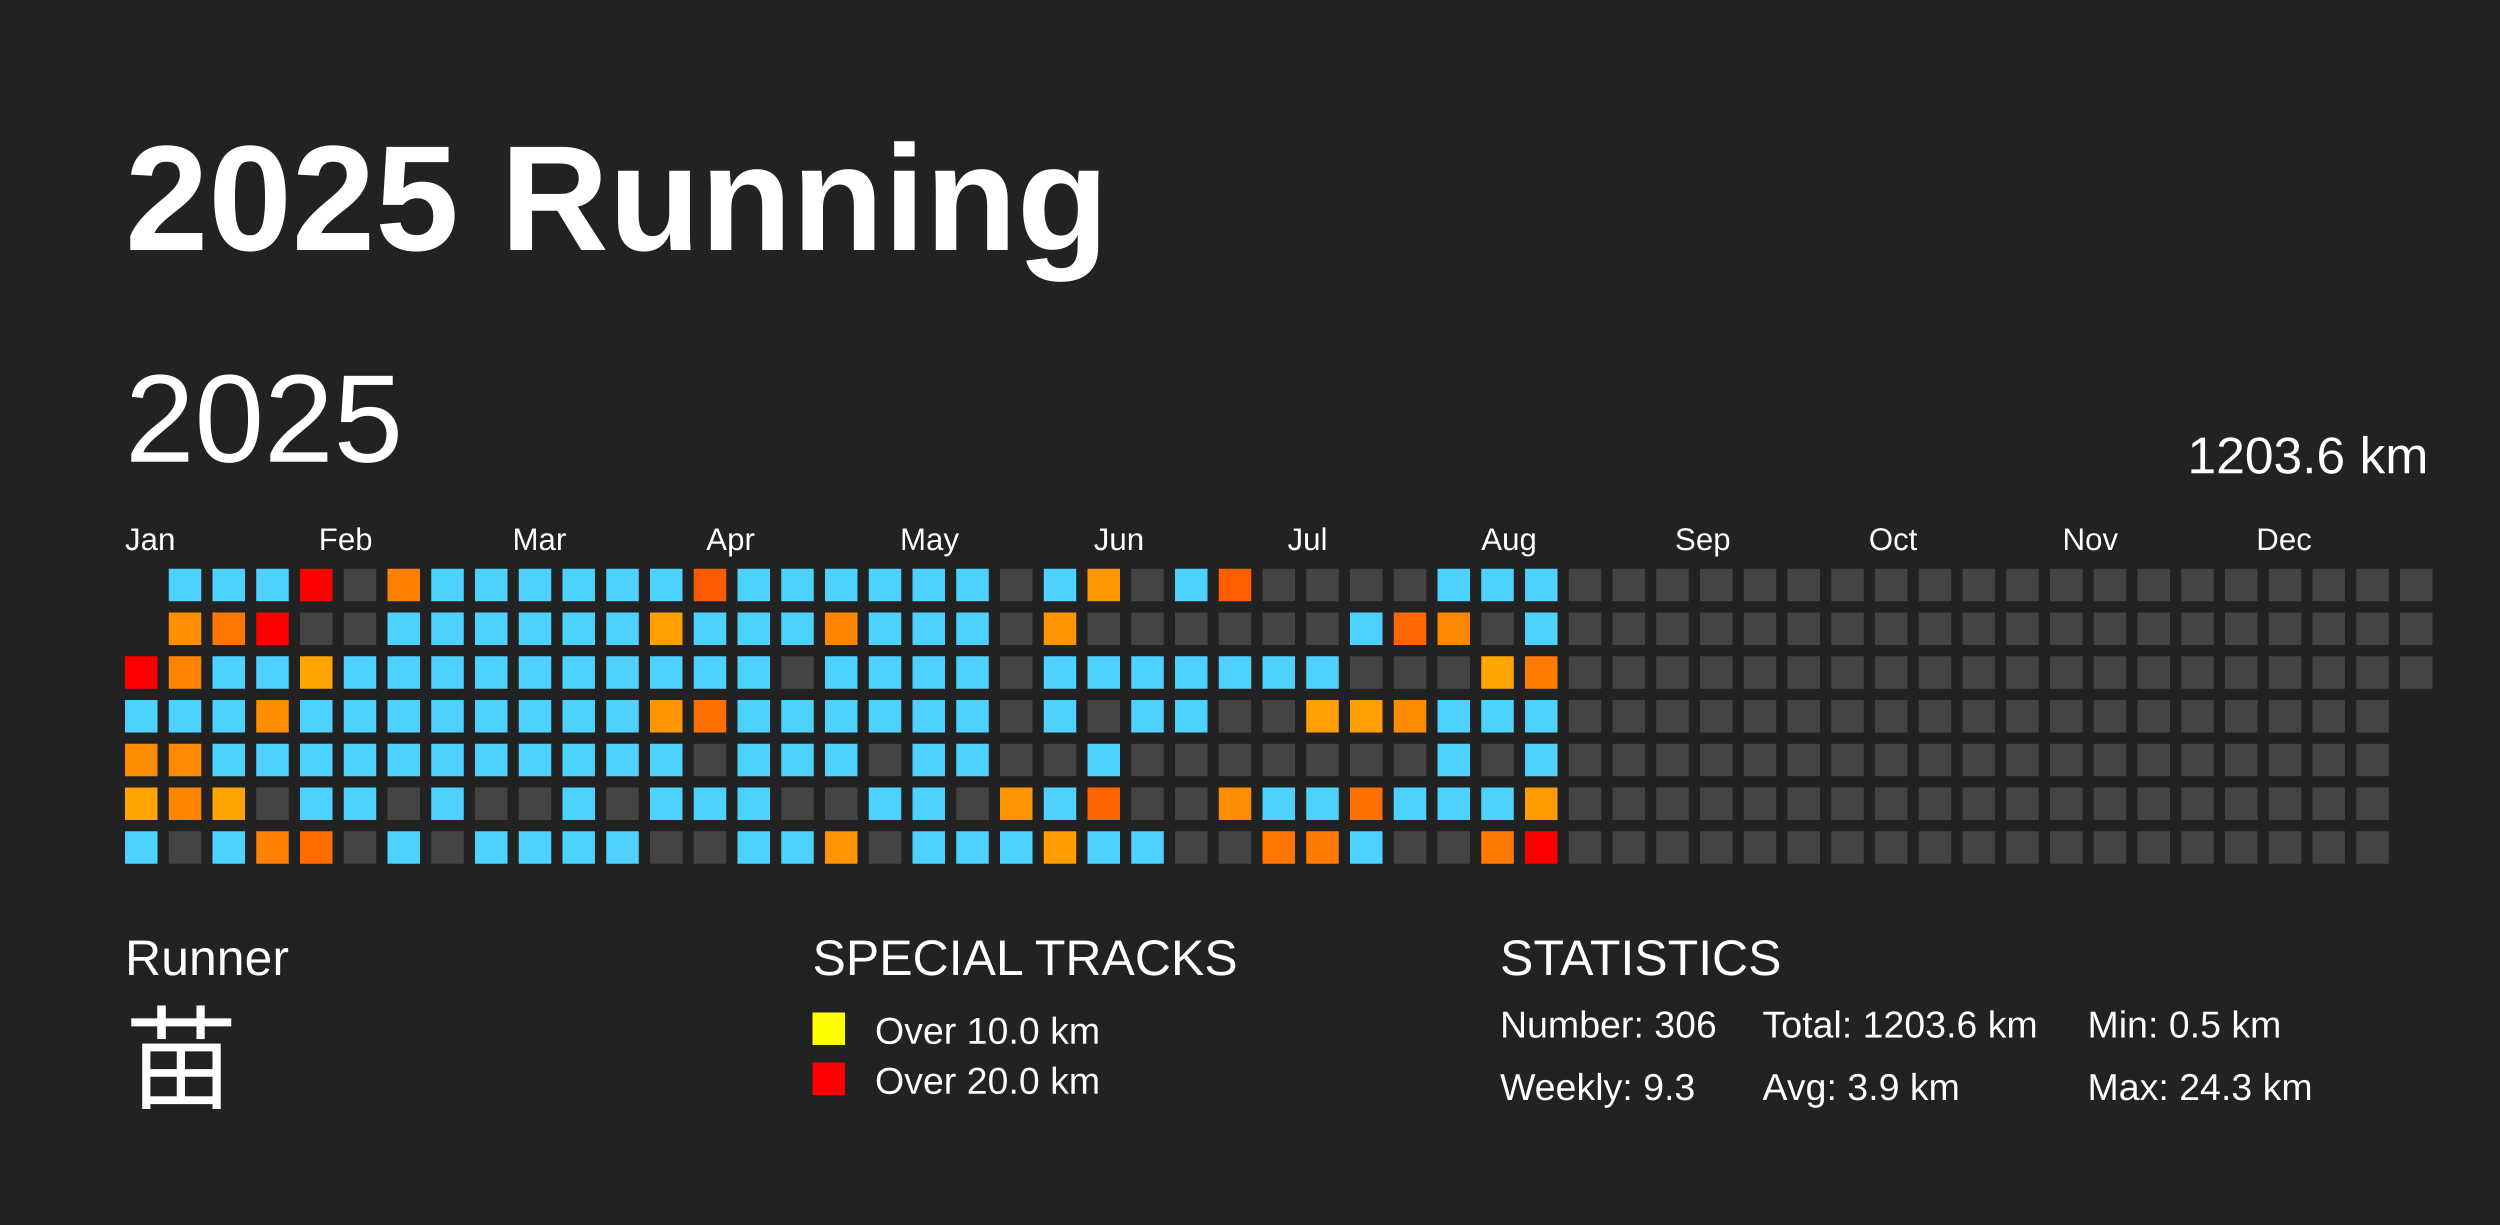
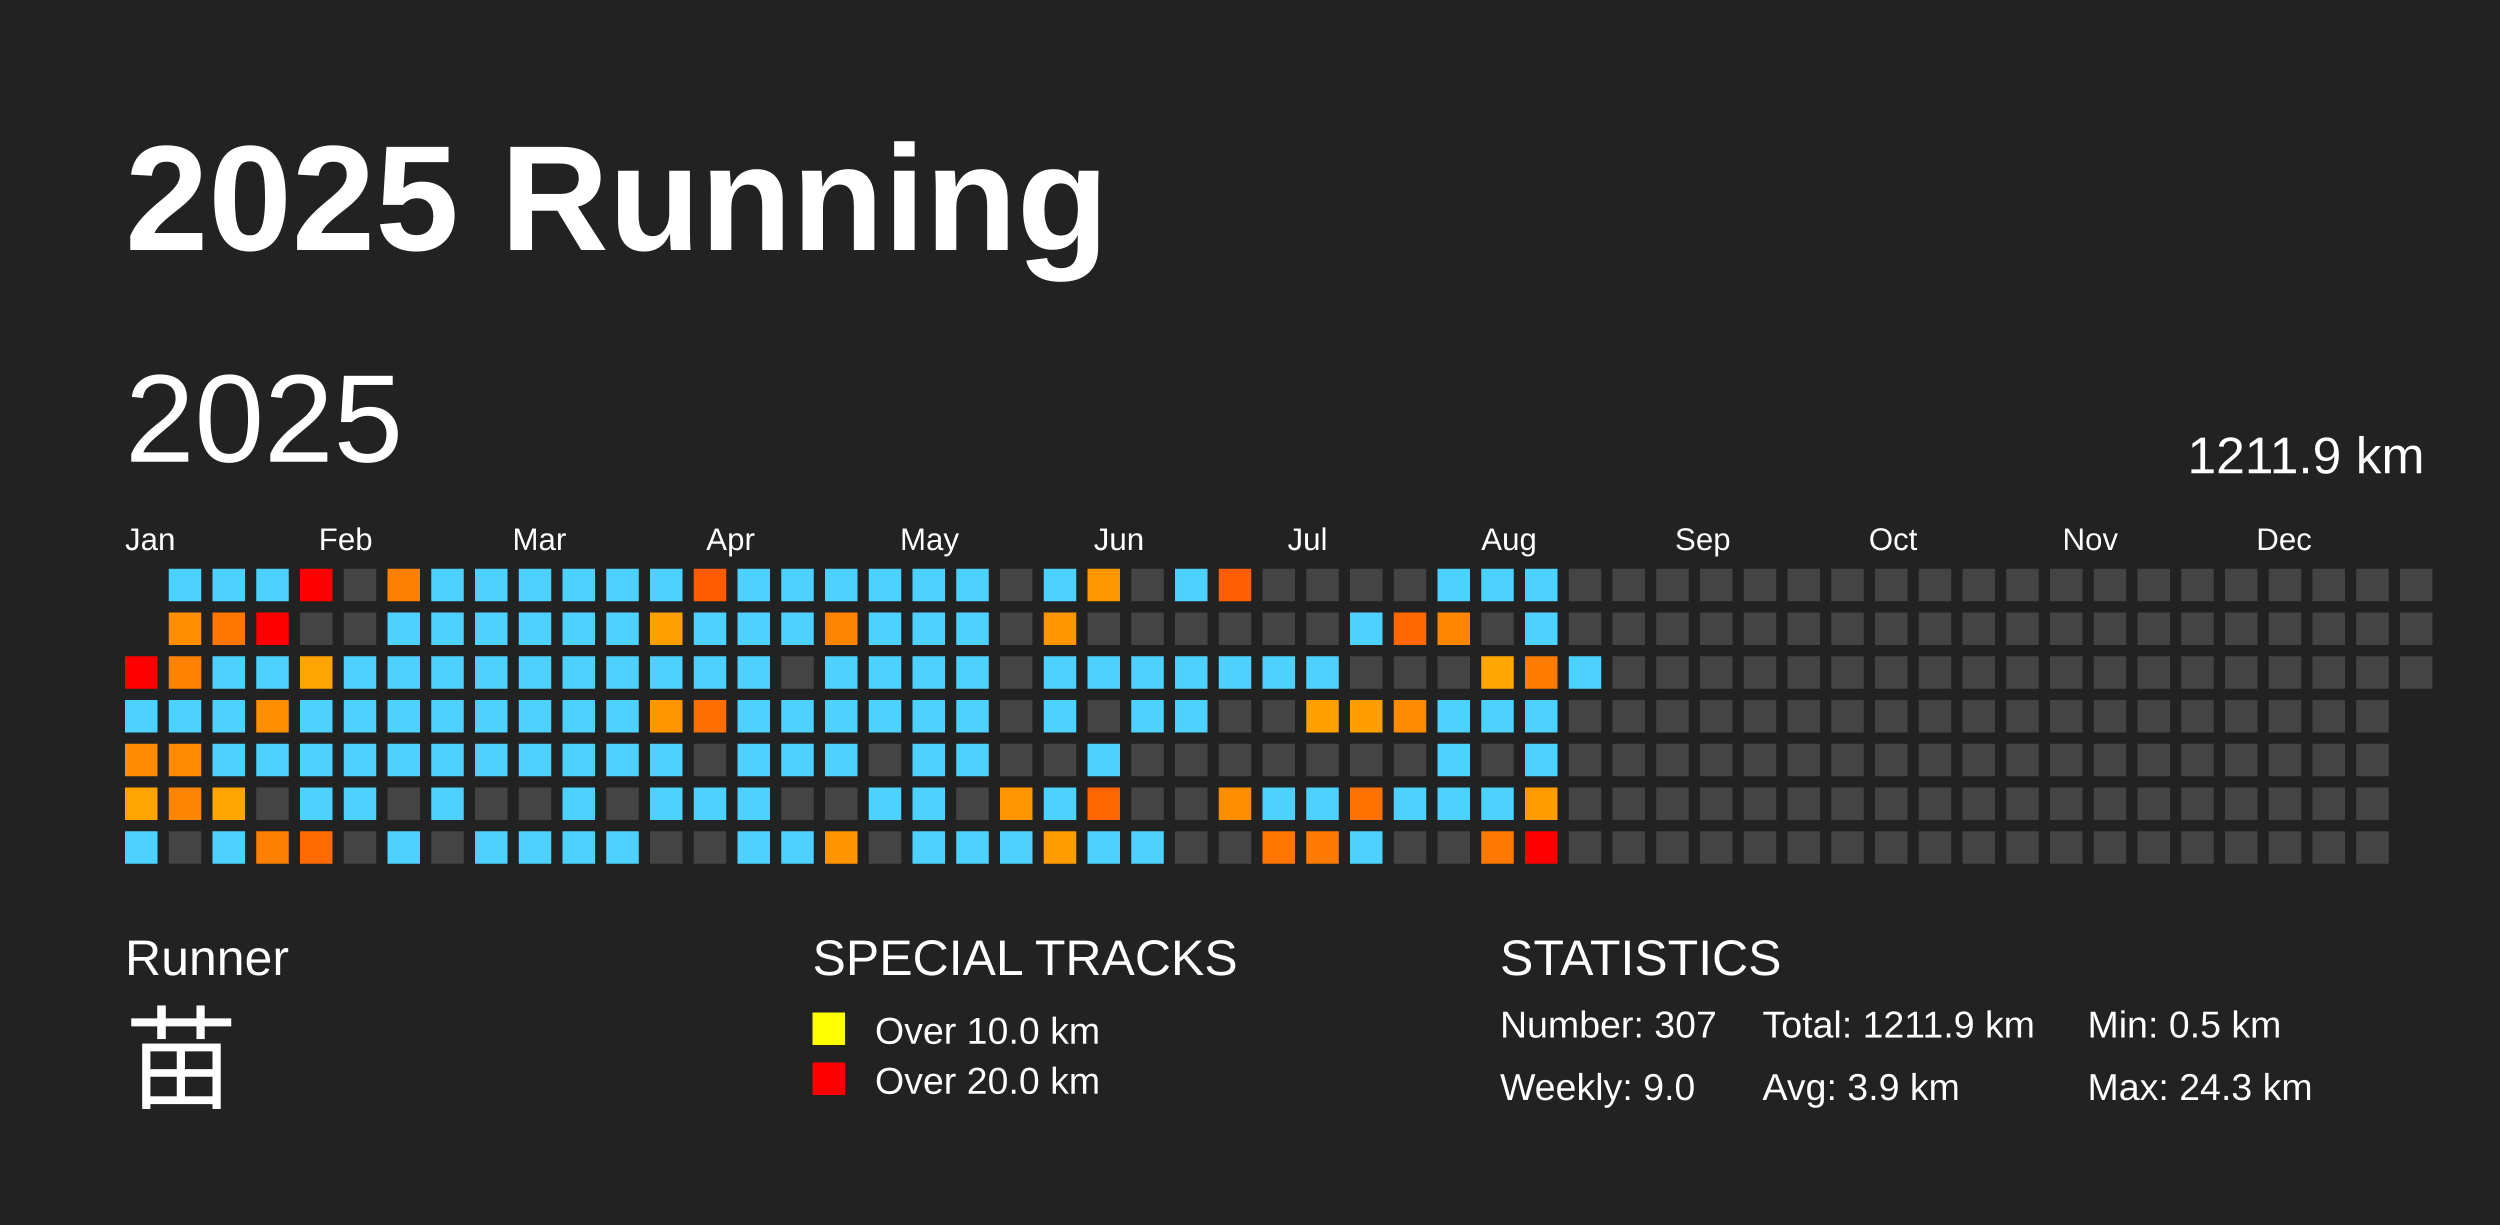
<svg xmlns="http://www.w3.org/2000/svg" baseProfile="full" height="98mm" version="1.1" viewBox="0,0,200,98" width="200mm">
  <defs />
  <rect fill="#222222" height="98" width="200" x="0" y="0" />
  <text fill="#FFFFFF" style="font-size:12px; font-family:Arial; font-weight:bold;" x="10" y="20">2025 Running</text>
  <text fill="#FFFFFF" style="font-size:4px; font-family:Arial" x="10" y="78">Runner</text>
  <text fill="#FFFFFF" style="font-size:9px; font-family:Arial" x="10" y="88">苗</text>
  <text fill="#FFFFFF" style="font-size:4px; font-family:Arial" x="65" y="78">SPECIAL TRACKS</text>
  <rect fill="yellow" height="2.6" width="2.6" x="65" y="81" />
  <text fill="#FFFFFF" style="font-size:3px; font-family:Arial" x="70" y="83.5">Over 10.0 km</text>
  <rect fill="red" height="2.6" width="2.6" x="65" y="85" />
  <text fill="#FFFFFF" style="font-size:3px; font-family:Arial" x="70" y="87.5">Over 20.0 km</text>
  <text fill="#FFFFFF" style="font-size:4px; font-family:Arial" x="120" y="78">STATISTICS</text>
-   <text fill="#FFFFFF" style="font-size:3px; font-family:Arial" x="120" y="83">Number: 306</text>
-   <text fill="#FFFFFF" style="font-size:3px; font-family:Arial" x="120" y="88">Weekly: 9.3</text>
-   <text fill="#FFFFFF" style="font-size:3px; font-family:Arial" x="141" y="83">Total: 1203.6 km</text>
+   <text fill="#FFFFFF" style="font-size:3px; font-family:Arial" x="120" y="83">Number: 307</text>
+   <text fill="#FFFFFF" style="font-size:3px; font-family:Arial" x="120" y="88">Weekly: 9.0</text>
+   <text fill="#FFFFFF" style="font-size:3px; font-family:Arial" x="141" y="83">Total: 1211.9 km</text>
  <text fill="#FFFFFF" style="font-size:3px; font-family:Arial" x="141" y="88">Avg: 3.9 km</text>
  <text fill="#FFFFFF" style="font-size:3px; font-family:Arial" x="167" y="83">Min: 0.5 km</text>
  <text fill="#FFFFFF" style="font-size:3px; font-family:Arial" x="167" y="88">Max: 24.3 km</text>
  <text dominant-baseline="hanging" fill="#FFFFFF" style="font-size:10.0px; font-family:Arial;" x="10" y="30">2025</text>
-   <text dominant-baseline="hanging" fill="#FFFFFF" style="font-size:4.125px; font-family:Arial;" x="175" y="35">1203.6 km</text>
+   <text dominant-baseline="hanging" fill="#FFFFFF" style="font-size:4.125px; font-family:Arial;" x="175" y="35">1211.9 km</text>
  <text fill="#FFFFFF" style="font-size:2.5px; font-family:Arial" x="10.0" y="44">Jan</text>
  <text fill="#FFFFFF" style="font-size:2.5px; font-family:Arial" x="25.5" y="44">Feb</text>
  <text fill="#FFFFFF" style="font-size:2.5px; font-family:Arial" x="41.0" y="44">Mar</text>
  <text fill="#FFFFFF" style="font-size:2.5px; font-family:Arial" x="56.5" y="44">Apr</text>
  <text fill="#FFFFFF" style="font-size:2.5px; font-family:Arial" x="72.0" y="44">May</text>
  <text fill="#FFFFFF" style="font-size:2.5px; font-family:Arial" x="87.5" y="44">Jun</text>
  <text fill="#FFFFFF" style="font-size:2.5px; font-family:Arial" x="103.0" y="44">Jul</text>
  <text fill="#FFFFFF" style="font-size:2.5px; font-family:Arial" x="118.5" y="44">Aug</text>
  <text fill="#FFFFFF" style="font-size:2.5px; font-family:Arial" x="134.0" y="44">Sep</text>
  <text fill="#FFFFFF" style="font-size:2.5px; font-family:Arial" x="149.5" y="44">Oct</text>
  <text fill="#FFFFFF" style="font-size:2.5px; font-family:Arial" x="165.0" y="44">Nov</text>
  <text fill="#FFFFFF" style="font-size:2.5px; font-family:Arial" x="180.5" y="44">Dec</text>
  <rect fill="red" height="2.6" width="2.6" x="10.0" y="52.5" />
  <rect fill="#4dd2ff" height="2.6" width="2.6" x="10.0" y="56.0" />
  <rect fill="#ff8c00" height="2.6" width="2.6" x="10.0" y="59.5" />
  <rect fill="#ffa400" height="2.6" width="2.6" x="10.0" y="63.0" />
  <rect fill="#4dd2ff" height="2.6" width="2.6" x="10.0" y="66.5" />
  <rect fill="#4dd2ff" height="2.6" width="2.6" x="13.5" y="45.5" />
  <rect fill="#ff8d00" height="2.6" width="2.6" x="13.5" y="49.0" />
  <rect fill="#ff8300" height="2.6" width="2.6" x="13.5" y="52.5" />
  <rect fill="#4dd2ff" height="2.6" width="2.6" x="13.5" y="56.0" />
  <rect fill="#ff8900" height="2.6" width="2.6" x="13.5" y="59.5" />
  <rect fill="#ff8400" height="2.6" width="2.6" x="13.5" y="63.0" />
  <rect fill="#444444" height="2.6" width="2.6" x="13.5" y="66.5" />
  <rect fill="#4dd2ff" height="2.6" width="2.6" x="17.0" y="45.5" />
  <rect fill="#ff7700" height="2.6" width="2.6" x="17.0" y="49.0" />
  <rect fill="#4dd2ff" height="2.6" width="2.6" x="17.0" y="52.5" />
  <rect fill="#4dd2ff" height="2.6" width="2.6" x="17.0" y="56.0" />
  <rect fill="#4dd2ff" height="2.6" width="2.6" x="17.0" y="59.5" />
  <rect fill="#ffa500" height="2.6" width="2.6" x="17.0" y="63.0" />
  <rect fill="#4dd2ff" height="2.6" width="2.6" x="17.0" y="66.5" />
  <rect fill="#4dd2ff" height="2.6" width="2.6" x="20.5" y="45.5" />
  <rect fill="red" height="2.6" width="2.6" x="20.5" y="49.0" />
  <rect fill="#4dd2ff" height="2.6" width="2.6" x="20.5" y="52.5" />
  <rect fill="#ff8d00" height="2.6" width="2.6" x="20.5" y="56.0" />
  <rect fill="#4dd2ff" height="2.6" width="2.6" x="20.5" y="59.5" />
  <rect fill="#444444" height="2.6" width="2.6" x="20.5" y="63.0" />
  <rect fill="#ff7f00" height="2.6" width="2.6" x="20.5" y="66.5" />
  <rect fill="red" height="2.6" width="2.6" x="24.0" y="45.5" />
  <rect fill="#444444" height="2.6" width="2.6" x="24.0" y="49.0" />
  <rect fill="#ffa400" height="2.6" width="2.6" x="24.0" y="52.5" />
  <rect fill="#4dd2ff" height="2.6" width="2.6" x="24.0" y="56.0" />
  <rect fill="#4dd2ff" height="2.6" width="2.6" x="24.0" y="59.5" />
  <rect fill="#4dd2ff" height="2.6" width="2.6" x="24.0" y="63.0" />
  <rect fill="#ff6b00" height="2.6" width="2.6" x="24.0" y="66.5" />
  <rect fill="#444444" height="2.6" width="2.6" x="27.5" y="45.5" />
  <rect fill="#444444" height="2.6" width="2.6" x="27.5" y="49.0" />
  <rect fill="#4dd2ff" height="2.6" width="2.6" x="27.5" y="52.5" />
  <rect fill="#4dd2ff" height="2.6" width="2.6" x="27.5" y="56.0" />
  <rect fill="#4dd2ff" height="2.6" width="2.6" x="27.5" y="59.5" />
  <rect fill="#4dd2ff" height="2.6" width="2.6" x="27.5" y="63.0" />
  <rect fill="#444444" height="2.6" width="2.6" x="27.5" y="66.5" />
  <rect fill="#ff8000" height="2.6" width="2.6" x="31.0" y="45.5" />
  <rect fill="#4dd2ff" height="2.6" width="2.6" x="31.0" y="49.0" />
  <rect fill="#4dd2ff" height="2.6" width="2.6" x="31.0" y="52.5" />
  <rect fill="#4dd2ff" height="2.6" width="2.6" x="31.0" y="56.0" />
  <rect fill="#4dd2ff" height="2.6" width="2.6" x="31.0" y="59.5" />
  <rect fill="#444444" height="2.6" width="2.6" x="31.0" y="63.0" />
  <rect fill="#4dd2ff" height="2.6" width="2.6" x="31.0" y="66.5" />
  <rect fill="#4dd2ff" height="2.6" width="2.6" x="34.5" y="45.5" />
  <rect fill="#4dd2ff" height="2.6" width="2.6" x="34.5" y="49.0" />
  <rect fill="#4dd2ff" height="2.6" width="2.6" x="34.5" y="52.5" />
  <rect fill="#4dd2ff" height="2.6" width="2.6" x="34.5" y="56.0" />
  <rect fill="#4dd2ff" height="2.6" width="2.6" x="34.5" y="59.5" />
  <rect fill="#4dd2ff" height="2.6" width="2.6" x="34.5" y="63.0" />
  <rect fill="#444444" height="2.6" width="2.6" x="34.5" y="66.5" />
  <rect fill="#4dd2ff" height="2.6" width="2.6" x="38.0" y="45.5" />
  <rect fill="#4dd2ff" height="2.6" width="2.6" x="38.0" y="49.0" />
  <rect fill="#4dd2ff" height="2.6" width="2.6" x="38.0" y="52.5" />
  <rect fill="#4dd2ff" height="2.6" width="2.6" x="38.0" y="56.0" />
  <rect fill="#4dd2ff" height="2.6" width="2.6" x="38.0" y="59.5" />
  <rect fill="#444444" height="2.6" width="2.6" x="38.0" y="63.0" />
  <rect fill="#4dd2ff" height="2.6" width="2.6" x="38.0" y="66.5" />
  <rect fill="#4dd2ff" height="2.6" width="2.6" x="41.5" y="45.5" />
  <rect fill="#4dd2ff" height="2.6" width="2.6" x="41.5" y="49.0" />
  <rect fill="#4dd2ff" height="2.6" width="2.6" x="41.5" y="52.5" />
  <rect fill="#4dd2ff" height="2.6" width="2.6" x="41.5" y="56.0" />
  <rect fill="#4dd2ff" height="2.6" width="2.6" x="41.5" y="59.5" />
  <rect fill="#444444" height="2.6" width="2.6" x="41.5" y="63.0" />
  <rect fill="#4dd2ff" height="2.6" width="2.6" x="41.5" y="66.5" />
  <rect fill="#4dd2ff" height="2.6" width="2.6" x="45.0" y="45.5" />
  <rect fill="#4dd2ff" height="2.6" width="2.6" x="45.0" y="49.0" />
  <rect fill="#4dd2ff" height="2.6" width="2.6" x="45.0" y="52.5" />
  <rect fill="#4dd2ff" height="2.6" width="2.6" x="45.0" y="56.0" />
  <rect fill="#4dd2ff" height="2.6" width="2.6" x="45.0" y="59.5" />
  <rect fill="#4dd2ff" height="2.6" width="2.6" x="45.0" y="63.0" />
  <rect fill="#4dd2ff" height="2.6" width="2.6" x="45.0" y="66.5" />
  <rect fill="#4dd2ff" height="2.6" width="2.6" x="48.5" y="45.5" />
  <rect fill="#4dd2ff" height="2.6" width="2.6" x="48.5" y="49.0" />
  <rect fill="#4dd2ff" height="2.6" width="2.6" x="48.5" y="52.5" />
  <rect fill="#4dd2ff" height="2.6" width="2.6" x="48.5" y="56.0" />
  <rect fill="#4dd2ff" height="2.6" width="2.6" x="48.5" y="59.5" />
  <rect fill="#444444" height="2.6" width="2.6" x="48.5" y="63.0" />
  <rect fill="#4dd2ff" height="2.6" width="2.6" x="48.5" y="66.5" />
  <rect fill="#4dd2ff" height="2.6" width="2.6" x="52.0" y="45.5" />
  <rect fill="#ff9f00" height="2.6" width="2.6" x="52.0" y="49.0" />
  <rect fill="#4dd2ff" height="2.6" width="2.6" x="52.0" y="52.5" />
  <rect fill="#ff9600" height="2.6" width="2.6" x="52.0" y="56.0" />
  <rect fill="#4dd2ff" height="2.6" width="2.6" x="52.0" y="59.5" />
  <rect fill="#4dd2ff" height="2.6" width="2.6" x="52.0" y="63.0" />
  <rect fill="#444444" height="2.6" width="2.6" x="52.0" y="66.5" />
  <rect fill="#ff5b00" height="2.6" width="2.6" x="55.5" y="45.5" />
  <rect fill="#4dd2ff" height="2.6" width="2.6" x="55.5" y="49.0" />
  <rect fill="#4dd2ff" height="2.6" width="2.6" x="55.5" y="52.5" />
  <rect fill="#ff6f00" height="2.6" width="2.6" x="55.5" y="56.0" />
  <rect fill="#444444" height="2.6" width="2.6" x="55.5" y="59.5" />
  <rect fill="#4dd2ff" height="2.6" width="2.6" x="55.5" y="63.0" />
  <rect fill="#444444" height="2.6" width="2.6" x="55.5" y="66.5" />
  <rect fill="#4dd2ff" height="2.6" width="2.6" x="59.0" y="45.5" />
  <rect fill="#4dd2ff" height="2.6" width="2.6" x="59.0" y="49.0" />
  <rect fill="#4dd2ff" height="2.6" width="2.6" x="59.0" y="52.5" />
  <rect fill="#4dd2ff" height="2.6" width="2.6" x="59.0" y="56.0" />
  <rect fill="#4dd2ff" height="2.6" width="2.6" x="59.0" y="59.5" />
  <rect fill="#4dd2ff" height="2.6" width="2.6" x="59.0" y="63.0" />
  <rect fill="#4dd2ff" height="2.6" width="2.6" x="59.0" y="66.5" />
  <rect fill="#4dd2ff" height="2.6" width="2.6" x="62.5" y="45.5" />
  <rect fill="#4dd2ff" height="2.6" width="2.6" x="62.5" y="49.0" />
  <rect fill="#444444" height="2.6" width="2.6" x="62.5" y="52.5" />
  <rect fill="#4dd2ff" height="2.6" width="2.6" x="62.5" y="56.0" />
  <rect fill="#4dd2ff" height="2.6" width="2.6" x="62.5" y="59.5" />
  <rect fill="#444444" height="2.6" width="2.6" x="62.5" y="63.0" />
  <rect fill="#4dd2ff" height="2.6" width="2.6" x="62.5" y="66.5" />
  <rect fill="#4dd2ff" height="2.6" width="2.6" x="66.0" y="45.5" />
  <rect fill="#ff8400" height="2.6" width="2.6" x="66.0" y="49.0" />
  <rect fill="#4dd2ff" height="2.6" width="2.6" x="66.0" y="52.5" />
  <rect fill="#4dd2ff" height="2.6" width="2.6" x="66.0" y="56.0" />
  <rect fill="#4dd2ff" height="2.6" width="2.6" x="66.0" y="59.5" />
  <rect fill="#444444" height="2.6" width="2.6" x="66.0" y="63.0" />
  <rect fill="#ff9300" height="2.6" width="2.6" x="66.0" y="66.5" />
  <rect fill="#4dd2ff" height="2.6" width="2.6" x="69.5" y="45.5" />
  <rect fill="#4dd2ff" height="2.6" width="2.6" x="69.5" y="49.0" />
  <rect fill="#4dd2ff" height="2.6" width="2.6" x="69.5" y="52.5" />
  <rect fill="#4dd2ff" height="2.6" width="2.6" x="69.5" y="56.0" />
  <rect fill="#444444" height="2.6" width="2.6" x="69.5" y="59.5" />
  <rect fill="#4dd2ff" height="2.6" width="2.6" x="69.5" y="63.0" />
  <rect fill="#444444" height="2.6" width="2.6" x="69.5" y="66.5" />
  <rect fill="#4dd2ff" height="2.6" width="2.6" x="73.0" y="45.5" />
  <rect fill="#4dd2ff" height="2.6" width="2.6" x="73.0" y="49.0" />
  <rect fill="#4dd2ff" height="2.6" width="2.6" x="73.0" y="52.5" />
  <rect fill="#4dd2ff" height="2.6" width="2.6" x="73.0" y="56.0" />
  <rect fill="#4dd2ff" height="2.6" width="2.6" x="73.0" y="59.5" />
  <rect fill="#4dd2ff" height="2.6" width="2.6" x="73.0" y="63.0" />
  <rect fill="#4dd2ff" height="2.6" width="2.6" x="73.0" y="66.5" />
  <rect fill="#4dd2ff" height="2.6" width="2.6" x="76.5" y="45.5" />
  <rect fill="#4dd2ff" height="2.6" width="2.6" x="76.5" y="49.0" />
  <rect fill="#4dd2ff" height="2.6" width="2.6" x="76.5" y="52.5" />
  <rect fill="#4dd2ff" height="2.6" width="2.6" x="76.5" y="56.0" />
  <rect fill="#4dd2ff" height="2.6" width="2.6" x="76.5" y="59.5" />
  <rect fill="#444444" height="2.6" width="2.6" x="76.5" y="63.0" />
  <rect fill="#4dd2ff" height="2.6" width="2.6" x="76.5" y="66.5" />
  <rect fill="#444444" height="2.6" width="2.6" x="80.0" y="45.5" />
  <rect fill="#444444" height="2.6" width="2.6" x="80.0" y="49.0" />
  <rect fill="#444444" height="2.6" width="2.6" x="80.0" y="52.5" />
  <rect fill="#444444" height="2.6" width="2.6" x="80.0" y="56.0" />
  <rect fill="#444444" height="2.6" width="2.6" x="80.0" y="59.5" />
  <rect fill="#ff9500" height="2.6" width="2.6" x="80.0" y="63.0" />
  <rect fill="#4dd2ff" height="2.6" width="2.6" x="80.0" y="66.5" />
  <rect fill="#4dd2ff" height="2.6" width="2.6" x="83.5" y="45.5" />
  <rect fill="#ff9600" height="2.6" width="2.6" x="83.5" y="49.0" />
  <rect fill="#4dd2ff" height="2.6" width="2.6" x="83.5" y="52.5" />
  <rect fill="#4dd2ff" height="2.6" width="2.6" x="83.5" y="56.0" />
  <rect fill="#444444" height="2.6" width="2.6" x="83.5" y="59.5" />
  <rect fill="#4dd2ff" height="2.6" width="2.6" x="83.5" y="63.0" />
  <rect fill="#ff9c00" height="2.6" width="2.6" x="83.5" y="66.5" />
  <rect fill="#ff9700" height="2.6" width="2.6" x="87.0" y="45.5" />
  <rect fill="#444444" height="2.6" width="2.6" x="87.0" y="49.0" />
  <rect fill="#4dd2ff" height="2.6" width="2.6" x="87.0" y="52.5" />
  <rect fill="#444444" height="2.6" width="2.6" x="87.0" y="56.0" />
  <rect fill="#4dd2ff" height="2.6" width="2.6" x="87.0" y="59.5" />
  <rect fill="#ff6600" height="2.6" width="2.6" x="87.0" y="63.0" />
  <rect fill="#4dd2ff" height="2.6" width="2.6" x="87.0" y="66.5" />
  <rect fill="#444444" height="2.6" width="2.6" x="90.5" y="45.5" />
  <rect fill="#444444" height="2.6" width="2.6" x="90.5" y="49.0" />
  <rect fill="#4dd2ff" height="2.6" width="2.6" x="90.5" y="52.5" />
  <rect fill="#4dd2ff" height="2.6" width="2.6" x="90.5" y="56.0" />
  <rect fill="#444444" height="2.6" width="2.6" x="90.5" y="59.5" />
  <rect fill="#444444" height="2.6" width="2.6" x="90.5" y="63.0" />
  <rect fill="#4dd2ff" height="2.6" width="2.6" x="90.5" y="66.5" />
  <rect fill="#4dd2ff" height="2.6" width="2.6" x="94.0" y="45.5" />
  <rect fill="#444444" height="2.6" width="2.6" x="94.0" y="49.0" />
  <rect fill="#4dd2ff" height="2.6" width="2.6" x="94.0" y="52.5" />
  <rect fill="#4dd2ff" height="2.6" width="2.6" x="94.0" y="56.0" />
  <rect fill="#444444" height="2.6" width="2.6" x="94.0" y="59.5" />
  <rect fill="#444444" height="2.6" width="2.6" x="94.0" y="63.0" />
  <rect fill="#444444" height="2.6" width="2.6" x="94.0" y="66.5" />
  <rect fill="#ff5d00" height="2.6" width="2.6" x="97.5" y="45.5" />
  <rect fill="#444444" height="2.6" width="2.6" x="97.5" y="49.0" />
  <rect fill="#4dd2ff" height="2.6" width="2.6" x="97.5" y="52.5" />
  <rect fill="#444444" height="2.6" width="2.6" x="97.5" y="56.0" />
  <rect fill="#444444" height="2.6" width="2.6" x="97.5" y="59.5" />
  <rect fill="#ff8d00" height="2.6" width="2.6" x="97.5" y="63.0" />
  <rect fill="#444444" height="2.6" width="2.6" x="97.5" y="66.5" />
  <rect fill="#444444" height="2.6" width="2.6" x="101.0" y="45.5" />
  <rect fill="#444444" height="2.6" width="2.6" x="101.0" y="49.0" />
  <rect fill="#4dd2ff" height="2.6" width="2.6" x="101.0" y="52.5" />
  <rect fill="#444444" height="2.6" width="2.6" x="101.0" y="56.0" />
  <rect fill="#444444" height="2.6" width="2.6" x="101.0" y="59.5" />
  <rect fill="#4dd2ff" height="2.6" width="2.6" x="101.0" y="63.0" />
  <rect fill="#ff7500" height="2.6" width="2.6" x="101.0" y="66.5" />
  <rect fill="#444444" height="2.6" width="2.6" x="104.5" y="45.5" />
  <rect fill="#444444" height="2.6" width="2.6" x="104.5" y="49.0" />
  <rect fill="#4dd2ff" height="2.6" width="2.6" x="104.5" y="52.5" />
  <rect fill="#ff9f00" height="2.6" width="2.6" x="104.5" y="56.0" />
  <rect fill="#444444" height="2.6" width="2.6" x="104.5" y="59.5" />
  <rect fill="#4dd2ff" height="2.6" width="2.6" x="104.5" y="63.0" />
  <rect fill="#ff7a00" height="2.6" width="2.6" x="104.5" y="66.5" />
  <rect fill="#444444" height="2.6" width="2.6" x="108.0" y="45.5" />
  <rect fill="#4dd2ff" height="2.6" width="2.6" x="108.0" y="49.0" />
  <rect fill="#444444" height="2.6" width="2.6" x="108.0" y="52.5" />
  <rect fill="#ff9e00" height="2.6" width="2.6" x="108.0" y="56.0" />
  <rect fill="#444444" height="2.6" width="2.6" x="108.0" y="59.5" />
  <rect fill="#ff7100" height="2.6" width="2.6" x="108.0" y="63.0" />
  <rect fill="#4dd2ff" height="2.6" width="2.6" x="108.0" y="66.5" />
  <rect fill="#444444" height="2.6" width="2.6" x="111.5" y="45.5" />
  <rect fill="#ff6700" height="2.6" width="2.6" x="111.5" y="49.0" />
  <rect fill="#444444" height="2.6" width="2.6" x="111.5" y="52.5" />
  <rect fill="#ff8b00" height="2.6" width="2.6" x="111.5" y="56.0" />
  <rect fill="#444444" height="2.6" width="2.6" x="111.5" y="59.5" />
  <rect fill="#4dd2ff" height="2.6" width="2.6" x="111.5" y="63.0" />
  <rect fill="#444444" height="2.6" width="2.6" x="111.5" y="66.5" />
  <rect fill="#4dd2ff" height="2.6" width="2.6" x="115.0" y="45.5" />
  <rect fill="#ff8700" height="2.6" width="2.6" x="115.0" y="49.0" />
  <rect fill="#444444" height="2.6" width="2.6" x="115.0" y="52.5" />
  <rect fill="#4dd2ff" height="2.6" width="2.6" x="115.0" y="56.0" />
  <rect fill="#4dd2ff" height="2.6" width="2.6" x="115.0" y="59.5" />
  <rect fill="#4dd2ff" height="2.6" width="2.6" x="115.0" y="63.0" />
  <rect fill="#444444" height="2.6" width="2.6" x="115.0" y="66.5" />
  <rect fill="#4dd2ff" height="2.6" width="2.6" x="118.5" y="45.5" />
  <rect fill="#444444" height="2.6" width="2.6" x="118.5" y="49.0" />
  <rect fill="#ffa600" height="2.6" width="2.6" x="118.5" y="52.5" />
  <rect fill="#4dd2ff" height="2.6" width="2.6" x="118.5" y="56.0" />
  <rect fill="#444444" height="2.6" width="2.6" x="118.5" y="59.5" />
  <rect fill="#4dd2ff" height="2.6" width="2.6" x="118.5" y="63.0" />
  <rect fill="#ff7900" height="2.6" width="2.6" x="118.5" y="66.5" />
  <rect fill="#4dd2ff" height="2.6" width="2.6" x="122.0" y="45.5" />
  <rect fill="#4dd2ff" height="2.6" width="2.6" x="122.0" y="49.0" />
  <rect fill="#ff7c00" height="2.6" width="2.6" x="122.0" y="52.5" />
  <rect fill="#4dd2ff" height="2.6" width="2.6" x="122.0" y="56.0" />
  <rect fill="#4dd2ff" height="2.6" width="2.6" x="122.0" y="59.5" />
  <rect fill="#ff9c00" height="2.6" width="2.6" x="122.0" y="63.0" />
  <rect fill="red" height="2.6" width="2.6" x="122.0" y="66.5" />
  <rect fill="#444444" height="2.6" width="2.6" x="125.5" y="45.5" />
  <rect fill="#444444" height="2.6" width="2.6" x="125.5" y="49.0" />
-   <rect fill="#444444" height="2.6" width="2.6" x="125.5" y="52.5" />
+   <rect fill="#4dd2ff" height="2.6" width="2.6" x="125.5" y="52.5" />
  <rect fill="#444444" height="2.6" width="2.6" x="125.5" y="56.0" />
  <rect fill="#444444" height="2.6" width="2.6" x="125.5" y="59.5" />
  <rect fill="#444444" height="2.6" width="2.6" x="125.5" y="63.0" />
  <rect fill="#444444" height="2.6" width="2.6" x="125.5" y="66.5" />
  <rect fill="#444444" height="2.6" width="2.6" x="129.0" y="45.5" />
  <rect fill="#444444" height="2.6" width="2.6" x="129.0" y="49.0" />
  <rect fill="#444444" height="2.6" width="2.6" x="129.0" y="52.5" />
  <rect fill="#444444" height="2.6" width="2.6" x="129.0" y="56.0" />
  <rect fill="#444444" height="2.6" width="2.6" x="129.0" y="59.5" />
  <rect fill="#444444" height="2.6" width="2.6" x="129.0" y="63.0" />
  <rect fill="#444444" height="2.6" width="2.6" x="129.0" y="66.5" />
  <rect fill="#444444" height="2.6" width="2.6" x="132.5" y="45.5" />
  <rect fill="#444444" height="2.6" width="2.6" x="132.5" y="49.0" />
  <rect fill="#444444" height="2.6" width="2.6" x="132.5" y="52.5" />
  <rect fill="#444444" height="2.6" width="2.6" x="132.5" y="56.0" />
  <rect fill="#444444" height="2.6" width="2.6" x="132.5" y="59.5" />
  <rect fill="#444444" height="2.6" width="2.6" x="132.5" y="63.0" />
  <rect fill="#444444" height="2.6" width="2.6" x="132.5" y="66.5" />
  <rect fill="#444444" height="2.6" width="2.6" x="136.0" y="45.5" />
  <rect fill="#444444" height="2.6" width="2.6" x="136.0" y="49.0" />
  <rect fill="#444444" height="2.6" width="2.6" x="136.0" y="52.5" />
  <rect fill="#444444" height="2.6" width="2.6" x="136.0" y="56.0" />
  <rect fill="#444444" height="2.6" width="2.6" x="136.0" y="59.5" />
  <rect fill="#444444" height="2.6" width="2.6" x="136.0" y="63.0" />
  <rect fill="#444444" height="2.6" width="2.6" x="136.0" y="66.5" />
  <rect fill="#444444" height="2.6" width="2.6" x="139.5" y="45.5" />
  <rect fill="#444444" height="2.6" width="2.6" x="139.5" y="49.0" />
  <rect fill="#444444" height="2.6" width="2.6" x="139.5" y="52.5" />
  <rect fill="#444444" height="2.6" width="2.6" x="139.5" y="56.0" />
  <rect fill="#444444" height="2.6" width="2.6" x="139.5" y="59.5" />
  <rect fill="#444444" height="2.6" width="2.6" x="139.5" y="63.0" />
  <rect fill="#444444" height="2.6" width="2.6" x="139.5" y="66.5" />
  <rect fill="#444444" height="2.6" width="2.6" x="143.0" y="45.5" />
  <rect fill="#444444" height="2.6" width="2.6" x="143.0" y="49.0" />
  <rect fill="#444444" height="2.6" width="2.6" x="143.0" y="52.5" />
  <rect fill="#444444" height="2.6" width="2.6" x="143.0" y="56.0" />
  <rect fill="#444444" height="2.6" width="2.6" x="143.0" y="59.5" />
  <rect fill="#444444" height="2.6" width="2.6" x="143.0" y="63.0" />
  <rect fill="#444444" height="2.6" width="2.6" x="143.0" y="66.5" />
  <rect fill="#444444" height="2.6" width="2.6" x="146.5" y="45.5" />
  <rect fill="#444444" height="2.6" width="2.6" x="146.5" y="49.0" />
  <rect fill="#444444" height="2.6" width="2.6" x="146.5" y="52.5" />
  <rect fill="#444444" height="2.6" width="2.6" x="146.5" y="56.0" />
  <rect fill="#444444" height="2.6" width="2.6" x="146.5" y="59.5" />
  <rect fill="#444444" height="2.6" width="2.6" x="146.5" y="63.0" />
  <rect fill="#444444" height="2.6" width="2.6" x="146.5" y="66.5" />
  <rect fill="#444444" height="2.6" width="2.6" x="150.0" y="45.5" />
  <rect fill="#444444" height="2.6" width="2.6" x="150.0" y="49.0" />
  <rect fill="#444444" height="2.6" width="2.6" x="150.0" y="52.5" />
  <rect fill="#444444" height="2.6" width="2.6" x="150.0" y="56.0" />
  <rect fill="#444444" height="2.6" width="2.6" x="150.0" y="59.5" />
  <rect fill="#444444" height="2.6" width="2.6" x="150.0" y="63.0" />
  <rect fill="#444444" height="2.6" width="2.6" x="150.0" y="66.5" />
  <rect fill="#444444" height="2.6" width="2.6" x="153.5" y="45.5" />
  <rect fill="#444444" height="2.6" width="2.6" x="153.5" y="49.0" />
  <rect fill="#444444" height="2.6" width="2.6" x="153.5" y="52.5" />
  <rect fill="#444444" height="2.6" width="2.6" x="153.5" y="56.0" />
  <rect fill="#444444" height="2.6" width="2.6" x="153.5" y="59.5" />
  <rect fill="#444444" height="2.6" width="2.6" x="153.5" y="63.0" />
  <rect fill="#444444" height="2.6" width="2.6" x="153.5" y="66.5" />
  <rect fill="#444444" height="2.6" width="2.6" x="157.0" y="45.5" />
  <rect fill="#444444" height="2.6" width="2.6" x="157.0" y="49.0" />
  <rect fill="#444444" height="2.6" width="2.6" x="157.0" y="52.5" />
  <rect fill="#444444" height="2.6" width="2.6" x="157.0" y="56.0" />
  <rect fill="#444444" height="2.6" width="2.6" x="157.0" y="59.5" />
  <rect fill="#444444" height="2.6" width="2.6" x="157.0" y="63.0" />
  <rect fill="#444444" height="2.6" width="2.6" x="157.0" y="66.5" />
  <rect fill="#444444" height="2.6" width="2.6" x="160.5" y="45.5" />
  <rect fill="#444444" height="2.6" width="2.6" x="160.5" y="49.0" />
  <rect fill="#444444" height="2.6" width="2.6" x="160.5" y="52.5" />
  <rect fill="#444444" height="2.6" width="2.6" x="160.5" y="56.0" />
  <rect fill="#444444" height="2.6" width="2.6" x="160.5" y="59.5" />
  <rect fill="#444444" height="2.6" width="2.6" x="160.5" y="63.0" />
  <rect fill="#444444" height="2.6" width="2.6" x="160.5" y="66.5" />
  <rect fill="#444444" height="2.6" width="2.6" x="164.0" y="45.5" />
  <rect fill="#444444" height="2.6" width="2.6" x="164.0" y="49.0" />
  <rect fill="#444444" height="2.6" width="2.6" x="164.0" y="52.5" />
  <rect fill="#444444" height="2.6" width="2.6" x="164.0" y="56.0" />
  <rect fill="#444444" height="2.6" width="2.6" x="164.0" y="59.5" />
  <rect fill="#444444" height="2.6" width="2.6" x="164.0" y="63.0" />
  <rect fill="#444444" height="2.6" width="2.6" x="164.0" y="66.5" />
  <rect fill="#444444" height="2.6" width="2.6" x="167.5" y="45.5" />
  <rect fill="#444444" height="2.6" width="2.6" x="167.5" y="49.0" />
  <rect fill="#444444" height="2.6" width="2.6" x="167.5" y="52.5" />
  <rect fill="#444444" height="2.6" width="2.6" x="167.5" y="56.0" />
  <rect fill="#444444" height="2.6" width="2.6" x="167.5" y="59.5" />
  <rect fill="#444444" height="2.6" width="2.6" x="167.5" y="63.0" />
  <rect fill="#444444" height="2.6" width="2.6" x="167.5" y="66.5" />
  <rect fill="#444444" height="2.6" width="2.6" x="171.0" y="45.5" />
  <rect fill="#444444" height="2.6" width="2.6" x="171.0" y="49.0" />
  <rect fill="#444444" height="2.6" width="2.6" x="171.0" y="52.5" />
  <rect fill="#444444" height="2.6" width="2.6" x="171.0" y="56.0" />
  <rect fill="#444444" height="2.6" width="2.6" x="171.0" y="59.5" />
  <rect fill="#444444" height="2.6" width="2.6" x="171.0" y="63.0" />
  <rect fill="#444444" height="2.6" width="2.6" x="171.0" y="66.5" />
  <rect fill="#444444" height="2.6" width="2.6" x="174.5" y="45.5" />
  <rect fill="#444444" height="2.6" width="2.6" x="174.5" y="49.0" />
  <rect fill="#444444" height="2.6" width="2.6" x="174.5" y="52.5" />
  <rect fill="#444444" height="2.6" width="2.6" x="174.5" y="56.0" />
  <rect fill="#444444" height="2.6" width="2.6" x="174.5" y="59.5" />
  <rect fill="#444444" height="2.6" width="2.6" x="174.5" y="63.0" />
  <rect fill="#444444" height="2.6" width="2.6" x="174.5" y="66.5" />
  <rect fill="#444444" height="2.6" width="2.6" x="178.0" y="45.5" />
  <rect fill="#444444" height="2.6" width="2.6" x="178.0" y="49.0" />
  <rect fill="#444444" height="2.6" width="2.6" x="178.0" y="52.5" />
  <rect fill="#444444" height="2.6" width="2.6" x="178.0" y="56.0" />
  <rect fill="#444444" height="2.6" width="2.6" x="178.0" y="59.5" />
  <rect fill="#444444" height="2.6" width="2.6" x="178.0" y="63.0" />
  <rect fill="#444444" height="2.6" width="2.6" x="178.0" y="66.5" />
  <rect fill="#444444" height="2.6" width="2.6" x="181.5" y="45.5" />
  <rect fill="#444444" height="2.6" width="2.6" x="181.5" y="49.0" />
  <rect fill="#444444" height="2.6" width="2.6" x="181.5" y="52.5" />
  <rect fill="#444444" height="2.6" width="2.6" x="181.5" y="56.0" />
  <rect fill="#444444" height="2.6" width="2.6" x="181.5" y="59.5" />
  <rect fill="#444444" height="2.6" width="2.6" x="181.5" y="63.0" />
  <rect fill="#444444" height="2.6" width="2.6" x="181.5" y="66.5" />
  <rect fill="#444444" height="2.6" width="2.6" x="185.0" y="45.5" />
  <rect fill="#444444" height="2.6" width="2.6" x="185.0" y="49.0" />
  <rect fill="#444444" height="2.6" width="2.6" x="185.0" y="52.5" />
  <rect fill="#444444" height="2.6" width="2.6" x="185.0" y="56.0" />
  <rect fill="#444444" height="2.6" width="2.6" x="185.0" y="59.5" />
  <rect fill="#444444" height="2.6" width="2.6" x="185.0" y="63.0" />
  <rect fill="#444444" height="2.6" width="2.6" x="185.0" y="66.5" />
  <rect fill="#444444" height="2.6" width="2.6" x="188.5" y="45.5" />
  <rect fill="#444444" height="2.6" width="2.6" x="188.5" y="49.0" />
  <rect fill="#444444" height="2.6" width="2.6" x="188.5" y="52.5" />
  <rect fill="#444444" height="2.6" width="2.6" x="188.5" y="56.0" />
  <rect fill="#444444" height="2.6" width="2.6" x="188.5" y="59.5" />
  <rect fill="#444444" height="2.6" width="2.6" x="188.5" y="63.0" />
  <rect fill="#444444" height="2.6" width="2.6" x="188.5" y="66.5" />
  <rect fill="#444444" height="2.6" width="2.6" x="192.0" y="45.5" />
  <rect fill="#444444" height="2.6" width="2.6" x="192.0" y="49.0" />
  <rect fill="#444444" height="2.6" width="2.6" x="192.0" y="52.5" />
</svg>
